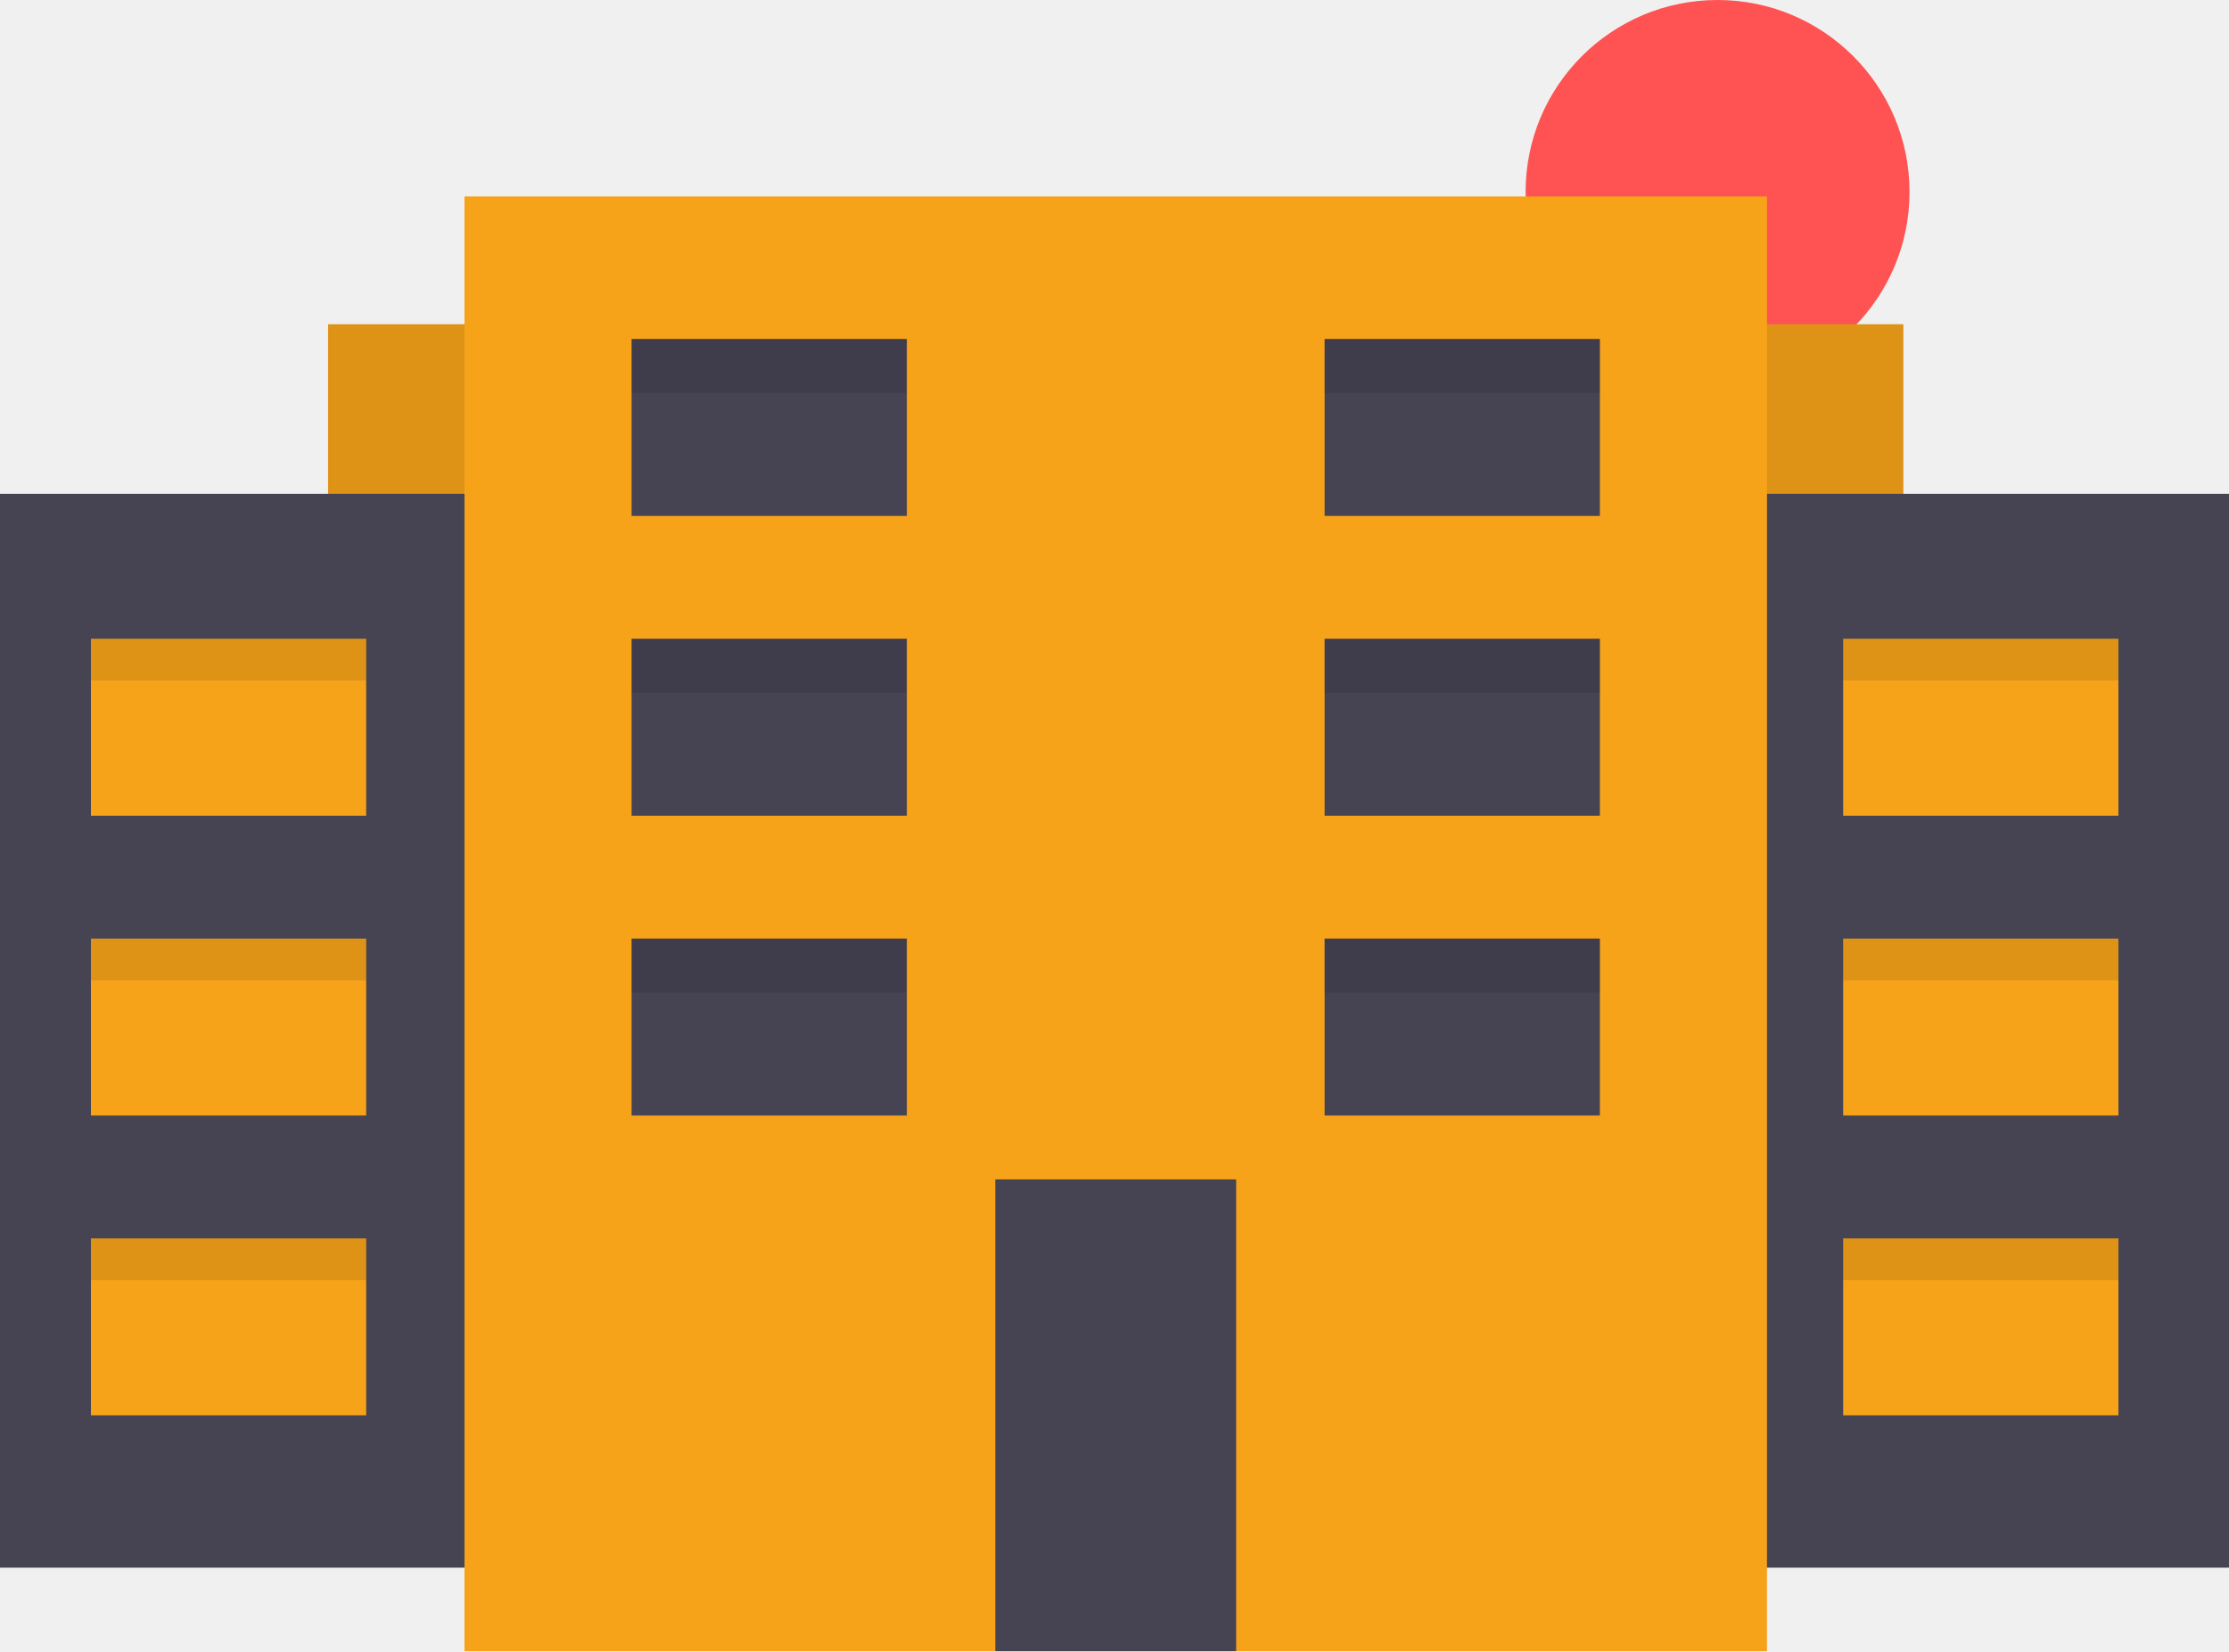
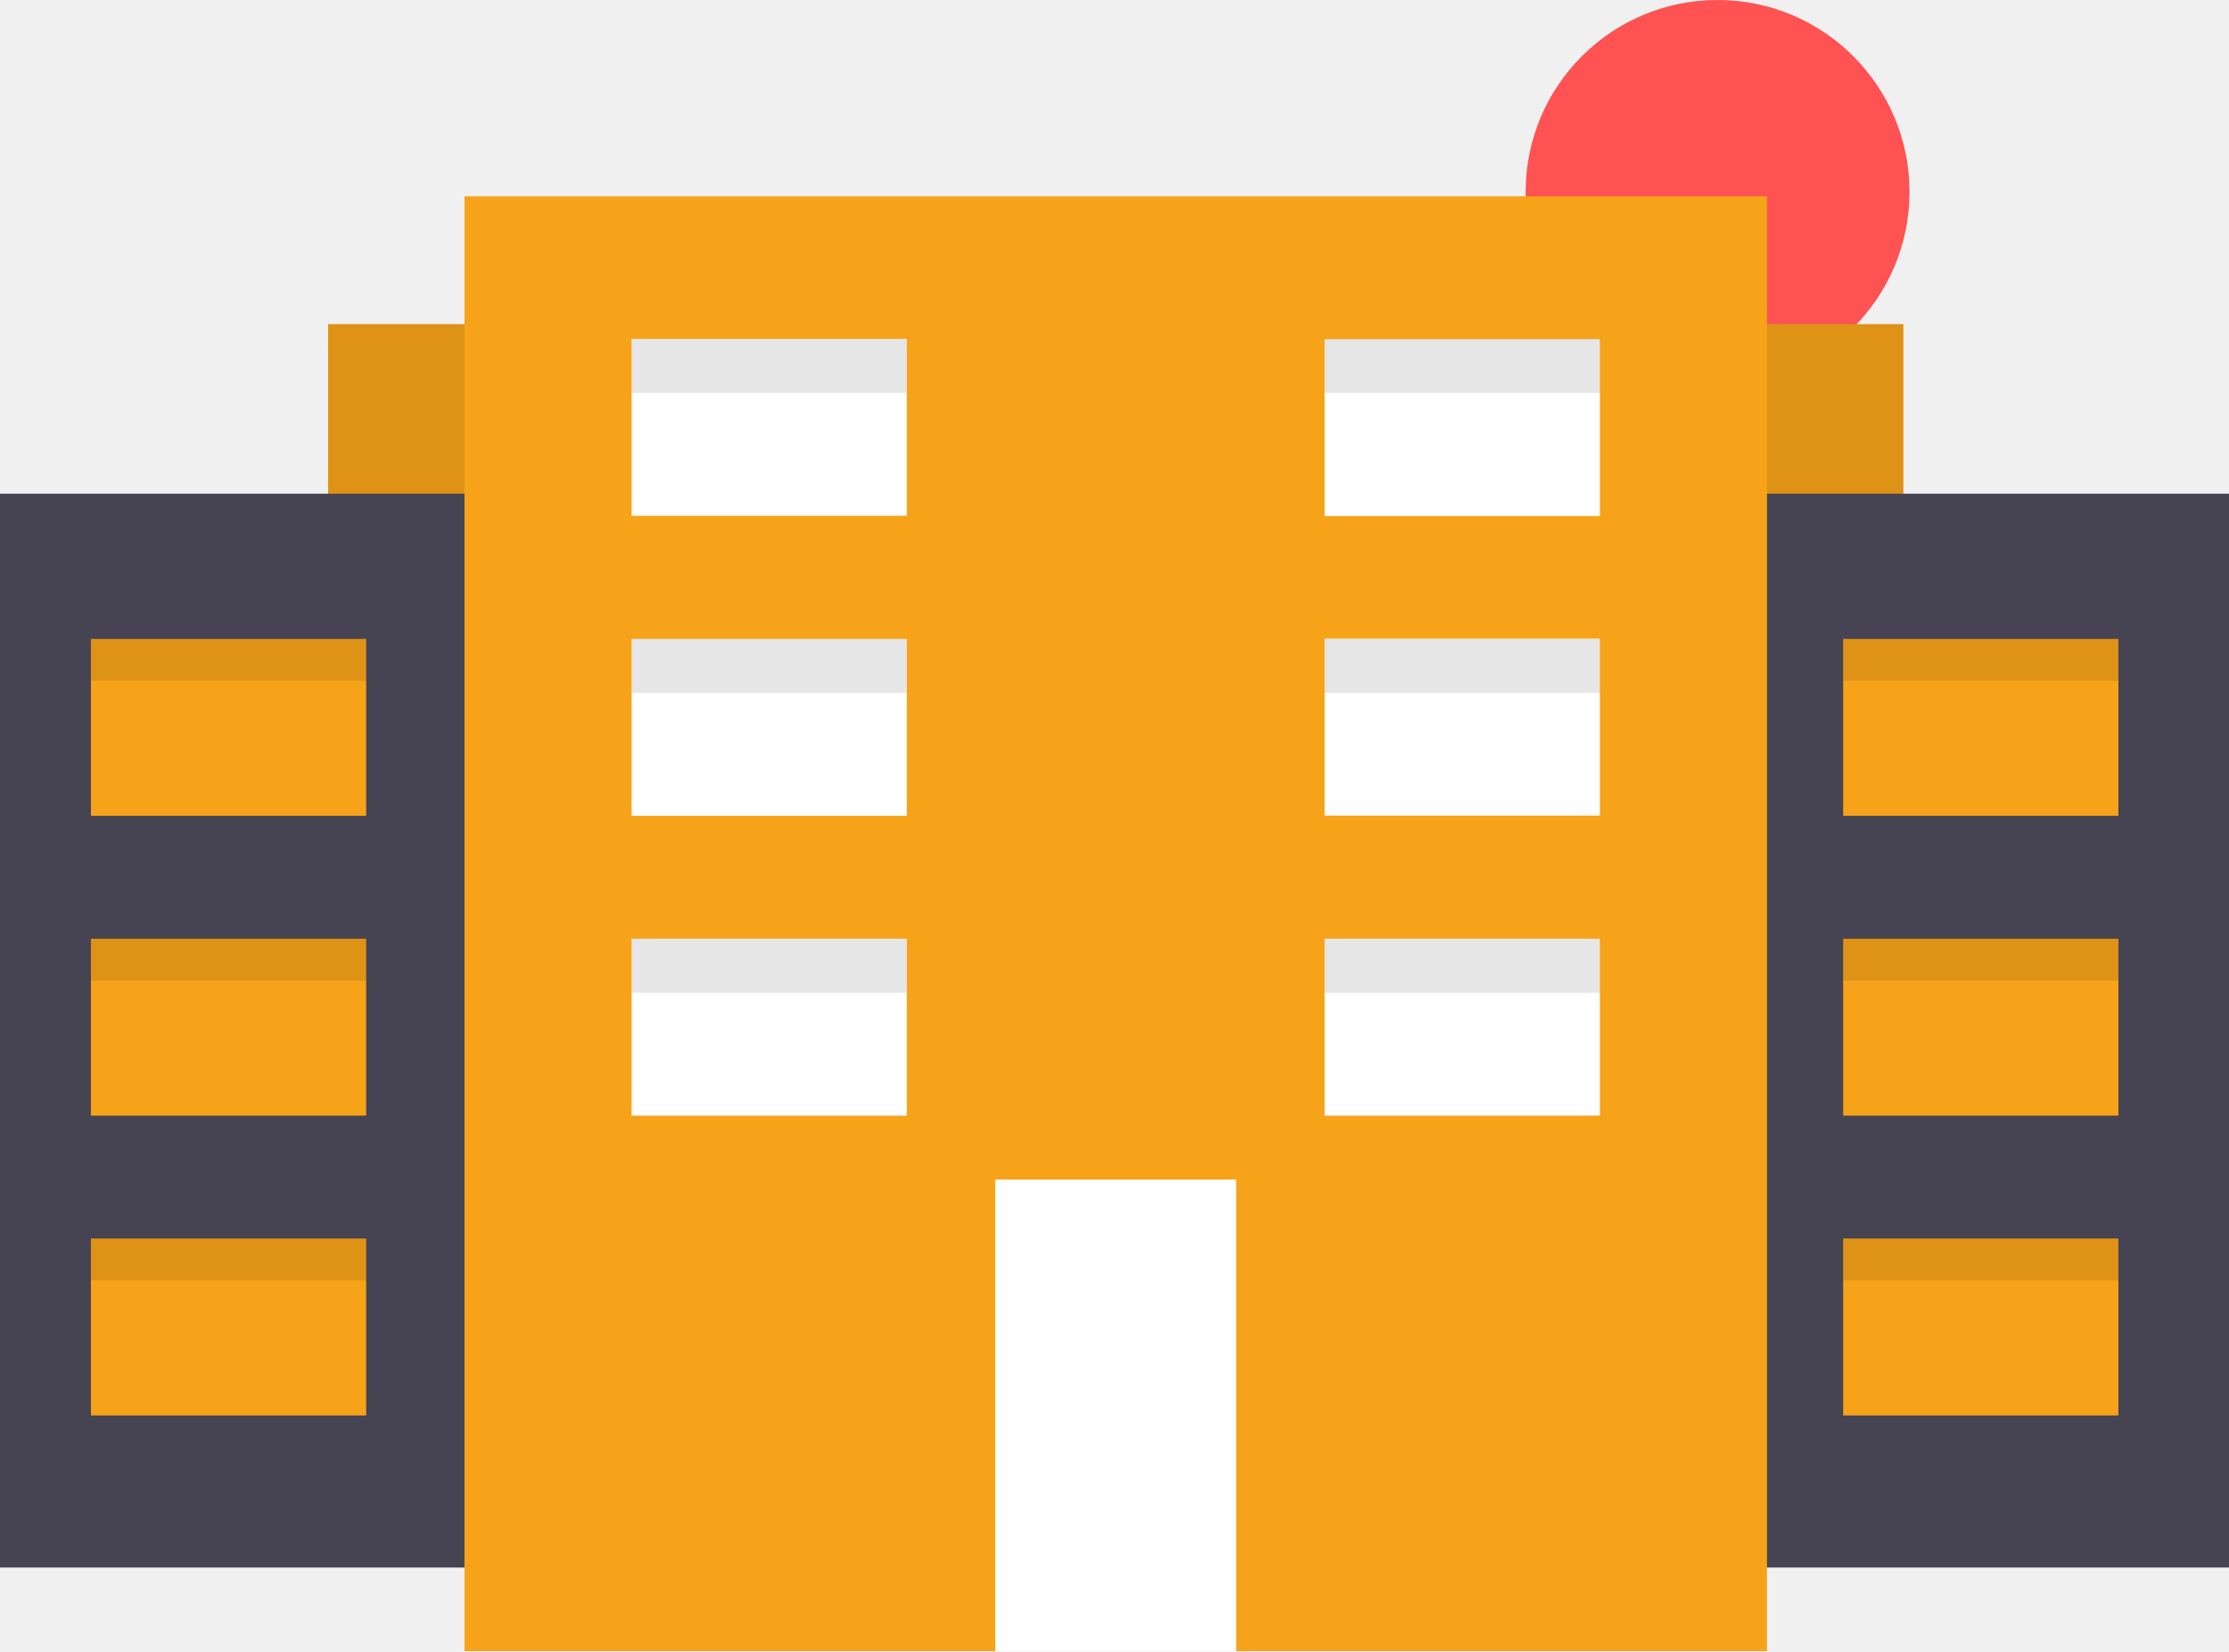
- <svg xmlns="http://www.w3.org/2000/svg" id="a829b389-c410-4f7b-96e4-605d098a680d" data-name="Layer 1" width="907" height="671.95" viewBox="0 0 907 671.95">
-   <circle cx="698.89" cy="78.11" r="78.11" fill="#ff5252" />
-   <rect x="133.5" y="131.95" width="641" height="503" fill="#f6a31a" />
-   <rect x="133.5" y="131.95" width="641" height="503" opacity="0.1" />
-   <rect y="200.95" width="907" height="437" fill="#464353" />
-   <rect x="189" y="79.95" width="530" height="592" fill="#f6a31a" />
-   <rect x="37" y="259.95" width="112" height="72" fill="#f6a31a" />
-   <rect x="37" y="381.95" width="112" height="72" fill="#f6a31a" />
-   <rect x="37" y="503.95" width="112" height="72" fill="#f6a31a" />
-   <rect x="257" y="137.95" width="112" height="72" fill="#464353" />
-   <rect x="257" y="259.95" width="112" height="72" fill="#464353" />
-   <rect x="257" y="381.95" width="112" height="72" fill="#464353" />
-   <rect x="685.5" y="251.98" width="112" height="72" transform="translate(1336.5 461.93) rotate(-180)" fill="#464353" />
-   <rect x="685.5" y="373.98" width="112" height="72" transform="translate(1336.5 705.93) rotate(-180)" fill="#464353" />
-   <rect x="685.5" y="495.98" width="112" height="72" transform="translate(1336.5 949.93) rotate(-180)" fill="#464353" />
-   <rect x="750" y="259.95" width="112" height="72" fill="#f6a31a" />
-   <rect x="750" y="381.95" width="112" height="72" fill="#f6a31a" />
-   <rect x="750" y="503.95" width="112" height="72" fill="#f6a31a" />
-   <rect x="405" y="479.95" width="98" height="192" fill="#464353" />
-   <rect x="257" y="137.95" width="112" height="22" opacity="0.1" />
-   <rect x="539" y="137.95" width="112" height="22" opacity="0.1" />
-   <rect x="539" y="259.95" width="112" height="22" opacity="0.1" />
-   <rect x="539" y="381.95" width="112" height="22" opacity="0.1" />
-   <rect x="257" y="259.95" width="112" height="22" opacity="0.1" />
-   <rect x="257" y="381.95" width="112" height="22" opacity="0.1" />
-   <rect x="37" y="259.95" width="112" height="17" opacity="0.1" />
-   <rect x="37" y="381.95" width="112" height="17" opacity="0.1" />
-   <rect x="37" y="503.95" width="112" height="17" opacity="0.1" />
-   <rect x="750" y="259.95" width="112" height="17" opacity="0.1" />
-   <rect x="750" y="381.95" width="112" height="17" opacity="0.1" />
-   <rect x="750" y="503.95" width="112" height="17" opacity="0.1" />
+ <svg xmlns="http://www.w3.org/2000/svg" version="1.1" id="a829b389-c410-4f7b-96e4-605d098a680d" x="0px" y="0px" viewBox="0 0 907 672" style="enable-background:new 0 0 907 672;" xml:space="preserve">
+   <style type="text/css">
+ 	.st0{fill:#FF5252;}
+ 	.st1{fill:#F6A31A;}
+ 	.st2{opacity:0.1;enable-background:new    ;}
+ 	.st3{fill:#464353;}
+ 	.st4{fill:#FFFFFF;}
+ </style>
+   <circle class="st0" cx="698.9" cy="78.1" r="78.1" />
+   <rect x="133.5" y="131.9" class="st1" width="641" height="503" />
+   <rect x="133.5" y="131.9" class="st2" width="641" height="503" />
+   <rect y="200.9" class="st3" width="907" height="437" />
+   <rect x="189" y="79.9" class="st1" width="530" height="592" />
+   <rect x="37" y="260" class="st1" width="112" height="72" />
+   <rect x="37" y="382" class="st1" width="112" height="72" />
+   <rect x="37" y="504" class="st1" width="112" height="72" />
+   <rect x="257" y="137.9" class="st4" width="112" height="72" />
+   <rect x="257" y="260" class="st4" width="112" height="72" />
+   <rect x="257" y="382" class="st4" width="112" height="72" />
+   <rect x="539" y="138" class="st4" width="112" height="72" />
+   <rect x="539" y="259.9" class="st4" width="112" height="72" />
+   <rect x="539" y="382" class="st4" width="112" height="72" />
+   <rect x="750" y="260" class="st1" width="112" height="72" />
+   <rect x="750" y="382" class="st1" width="112" height="72" />
+   <rect x="750" y="504" class="st1" width="112" height="72" />
+   <rect x="405" y="480" class="st4" width="98" height="192" />
+   <rect x="257" y="137.9" class="st2" width="112" height="22" />
+   <rect x="539" y="137.9" class="st2" width="112" height="22" />
+   <rect x="539" y="260" class="st2" width="112" height="22" />
+   <rect x="539" y="382" class="st2" width="112" height="22" />
+   <rect x="257" y="260" class="st2" width="112" height="22" />
+   <rect x="257" y="382" class="st2" width="112" height="22" />
+   <rect x="37" y="260" class="st2" width="112" height="17" />
+   <rect x="37" y="382" class="st2" width="112" height="17" />
+   <rect x="37" y="504" class="st2" width="112" height="17" />
+   <rect x="750" y="260" class="st2" width="112" height="17" />
+   <rect x="750" y="382" class="st2" width="112" height="17" />
+   <rect x="750" y="504" class="st2" width="112" height="17" />
</svg>
